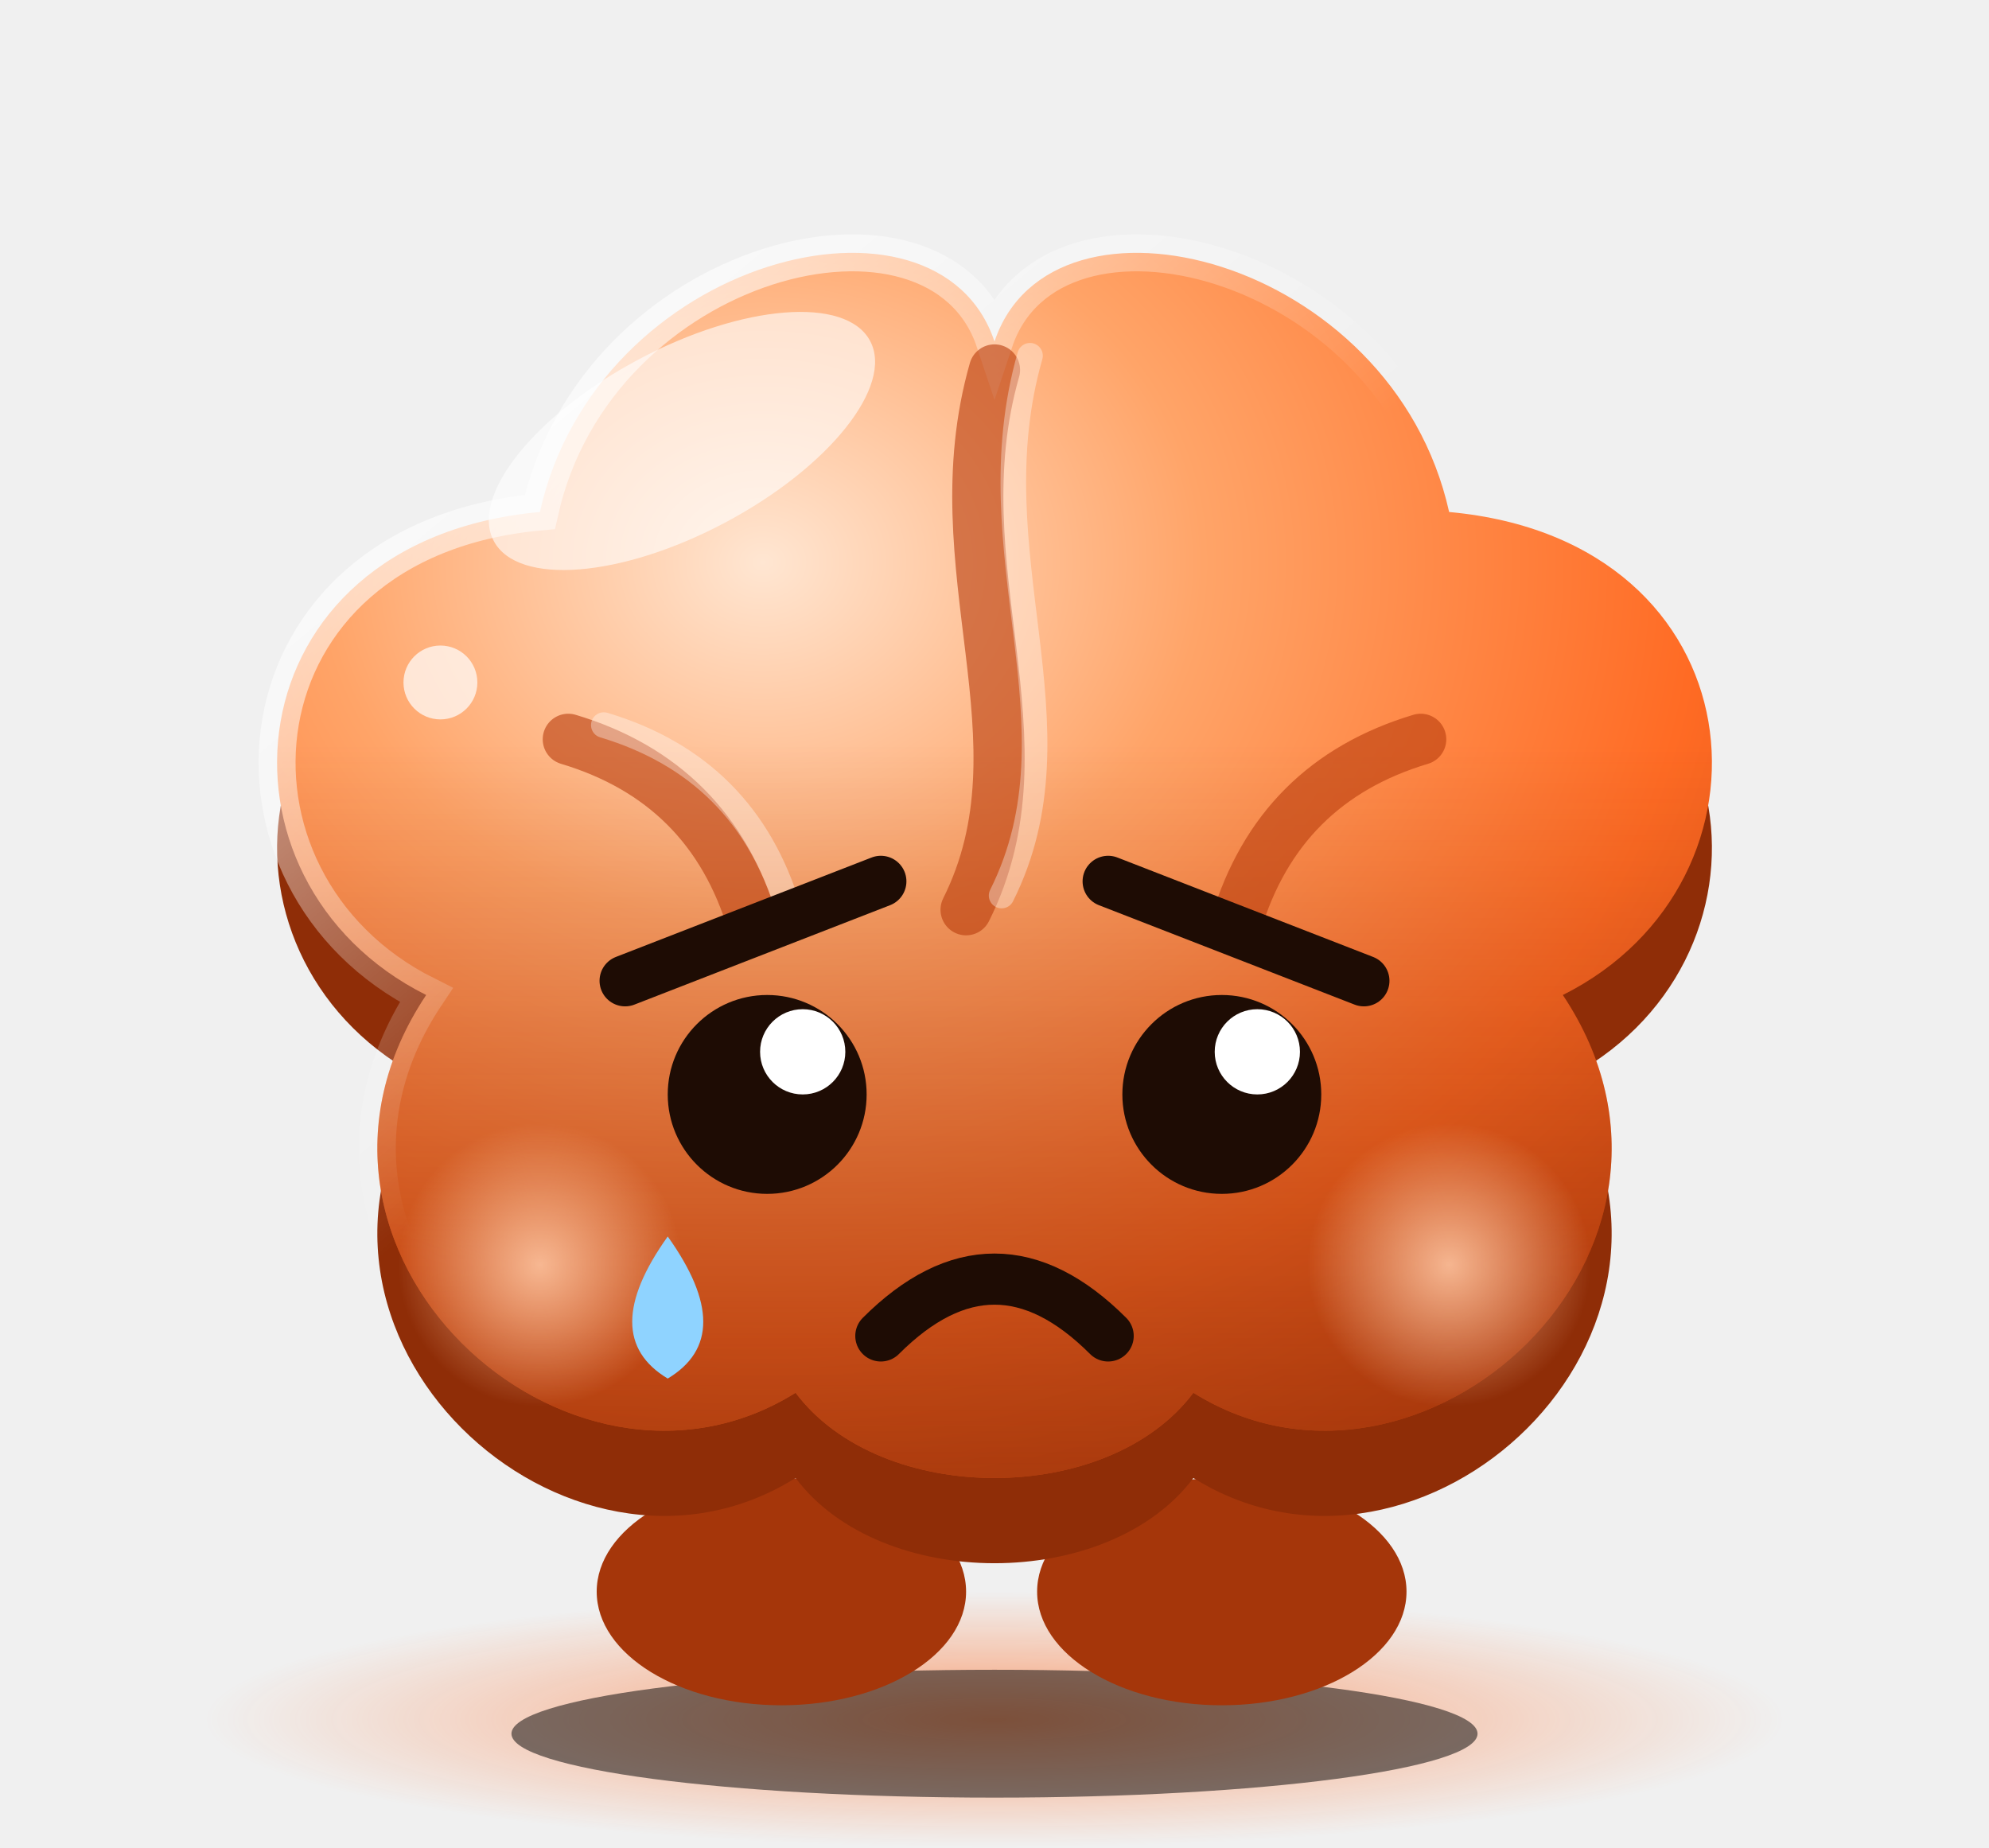
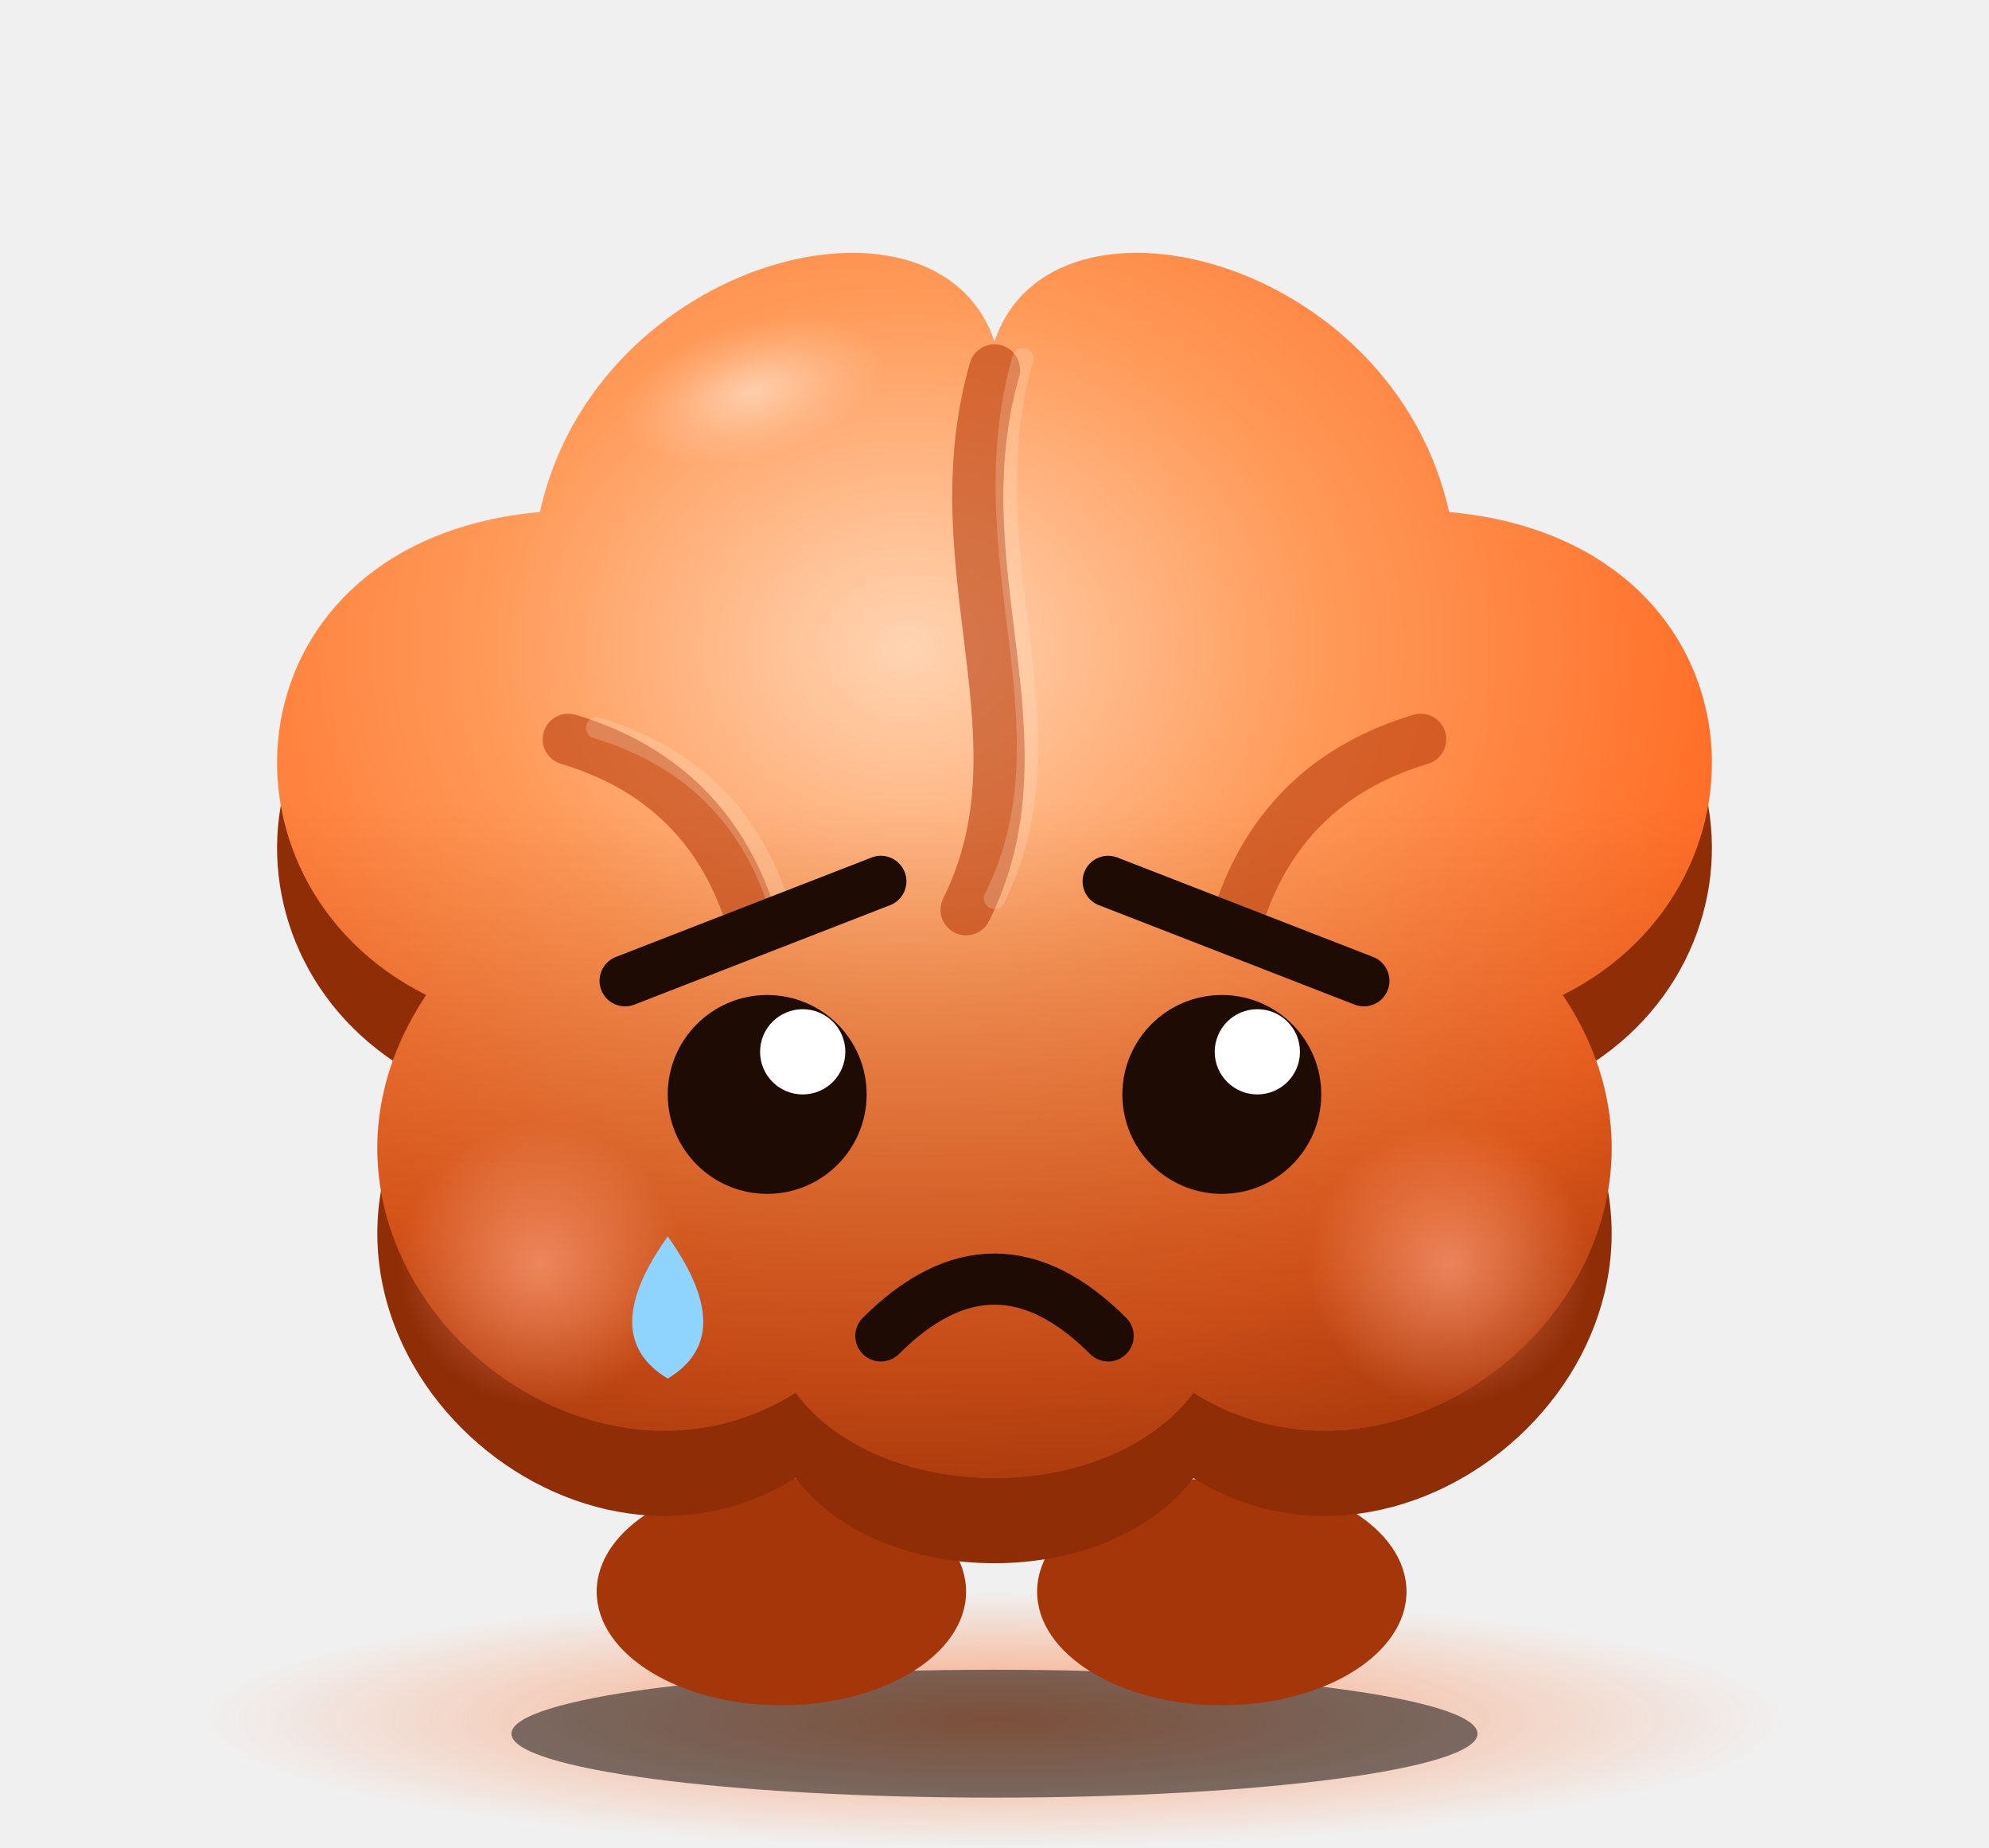
<svg xmlns="http://www.w3.org/2000/svg" viewBox="0 0 140 130" width="240" height="223" aria-hidden="true">
  <defs>
-     <radialGradient id="axsad" cx=".34" cy=".25" r=".95">
-       <stop offset="0" stop-color="#FFE6D2" />
-       <stop offset=".32" stop-color="#FFA468" />
-       <stop offset=".68" stop-color="#FF6B24" />
+     <clipPath id="clsad">
+       <path d="M30 70C14 62 16 38 38 36C42 18 66 12 70 24C74 12 98 18 102 36C124 38 126 62 110 70C122 88 100 108 84 98C78 106 62 106 56 98C40 108 18 88 30 70Z" />
+     </clipPath>
+     <radialGradient id="axsad" cx=".44" cy=".32" r=".82">
+       <stop offset="0" stop-color="#FFD4B2" />
+       <stop offset=".35" stop-color="#FF9A59" />
+       <stop offset=".72" stop-color="#FF6B24" />
      <stop offset="1" stop-color="#C9420C" />
    </radialGradient>
-     <linearGradient id="sxsad" x1="0" y1=".4" x2="0" y2="1">
+     <linearGradient id="sxsad" x1="0" y1=".45" x2="0" y2="1">
      <stop offset="0" stop-color="#7A2204" stop-opacity="0" />
-       <stop offset="1" stop-color="#7A2204" stop-opacity=".55" />
+       <stop offset="1" stop-color="#7A2204" stop-opacity=".52" />
    </linearGradient>
-     <linearGradient id="rxsad" x1="0" y1="0" x2="1" y2="1">
-       <stop offset="0" stop-color="#fff" stop-opacity=".9" />
-       <stop offset=".45" stop-color="#fff" stop-opacity="0" />
-     </linearGradient>
+     <radialGradient id="gxsad">
+       <stop offset="0" stop-color="#FFF4EA" stop-opacity=".52" />
+       <stop offset=".6" stop-color="#FFF4EA" stop-opacity=".16" />
+       <stop offset="1" stop-color="#FFF4EA" stop-opacity="0" />
+     </radialGradient>
    <radialGradient id="cxsad">
-       <stop offset="0" stop-color="#FFC9A6" stop-opacity=".85" />
-       <stop offset="1" stop-color="#FFC9A6" stop-opacity="0" />
+       <stop offset="0" stop-color="#FFA685" stop-opacity=".62" />
+       <stop offset="1" stop-color="#FFA685" stop-opacity="0" />
    </radialGradient>
    <radialGradient id="kxsad">
      <stop offset="0" stop-color="#FF6B24" stop-opacity=".6" />
      <stop offset="1" stop-color="#FF6B24" stop-opacity="0" />
    </radialGradient>
  </defs>
  <ellipse cx="70" cy="121" rx="56" ry="9" fill="url(#kxsad)" />
  <ellipse cx="70" cy="122" rx="34" ry="4.5" fill="#000" opacity=".5" />
  <g class="mb">
    <ellipse cx="55" cy="112" rx="13" ry="8" fill="#A5360A" />
    <ellipse cx="86" cy="112" rx="13" ry="8" fill="#A5360A" />
    <path d="M30 70C14 62 16 38 38 36C42 18 66 12 70 24C74 12 98 18 102 36C124 38 126 62 110 70C122 88 100 108 84 98C78 106 62 106 56 98C40 108 18 88 30 70Z" fill="#8F2D07" transform="translate(0,6)" />
    <path d="M30 70C14 62 16 38 38 36C42 18 66 12 70 24C74 12 98 18 102 36C124 38 126 62 110 70C122 88 100 108 84 98C78 106 62 106 56 98C40 108 18 88 30 70Z" fill="url(#axsad)" />
    <path d="M30 70C14 62 16 38 38 36C42 18 66 12 70 24C74 12 98 18 102 36C124 38 126 62 110 70C122 88 100 108 84 98C78 106 62 106 56 98C40 108 18 88 30 70Z" fill="url(#sxsad)" />
-     <path d="M30 70C14 62 16 38 38 36C42 18 66 12 70 24C74 12 98 18 102 36C124 38 126 62 110 70C122 88 100 108 84 98C78 106 62 106 56 98C40 108 18 88 30 70Z" fill="none" stroke="url(#rxsad)" stroke-width="2.6" />
-     <g stroke-linecap="round" fill="none">
-       <g stroke="#B93C0C" stroke-width="3.6" opacity=".6">
-         <path d="M70 26C66 40 74 52 68 64" />
-         <path d="M40 52q10 3 13 13" />
-         <path d="M100 52q-10 3-13 13" />
-       </g>
-       <g stroke="#fff" stroke-width="1.8" opacity=".35" transform="translate(2.5,-1)">
-         <path d="M70 26C66 40 74 52 68 64" />
-         <path d="M40 52q10 3 13 13" />
+     <g clip-path="url(#clsad)">
+       <ellipse cx="53" cy="27.5" rx="9.5" ry="4.8" transform="rotate(-16 53 27.5)" fill="url(#gxsad)" />
+       <g stroke-linecap="round" fill="none">
+         <g stroke="#B93C0C" stroke-width="3.6" opacity=".6">
+           <path d="M70 26C66 40 74 52 68 64" />
+           <path d="M40 52q10 3 13 13" />
+           <path d="M100 52q-10 3-13 13" />
+         </g>
+         <g stroke="#FFE4CE" stroke-width="1.5" opacity=".24" transform="translate(2,-0.8)">
+           <path d="M70 26C66 40 74 52 68 64" />
+           <path d="M40 52q10 3 13 13" />
+         </g>
      </g>
    </g>
-     <ellipse cx="48" cy="31" rx="15" ry="6.5" transform="rotate(-28 48 31)" fill="#fff" opacity=".6" />
-     <circle cx="31" cy="48" r="2.6" fill="#fff" opacity=".7" />
    <circle cx="38" cy="89" r="10" fill="url(#cxsad)" />
    <circle cx="102" cy="89" r="10" fill="url(#cxsad)" />
    <g class="eye">
      <circle cx="54" cy="77" r="7" fill="#1E0C04" />
      <circle cx="56.5" cy="74" r="3" fill="#fff" />
      <circle cx="86" cy="77" r="7" fill="#1E0C04" />
      <circle cx="88.5" cy="74" r="3" fill="#fff" />
    </g>
    <path d="M44 69L62 62M96 69L78 62" stroke="#1E0C04" stroke-width="3.6" stroke-linecap="round" />
    <path d="M62 94q8-8 16 0" stroke="#1E0C04" stroke-width="3.6" stroke-linecap="round" fill="none" />
    <path d="M47 87q-5 7 0 10q5-3 0-10z" fill="#8FD3FF" />
  </g>
</svg>
